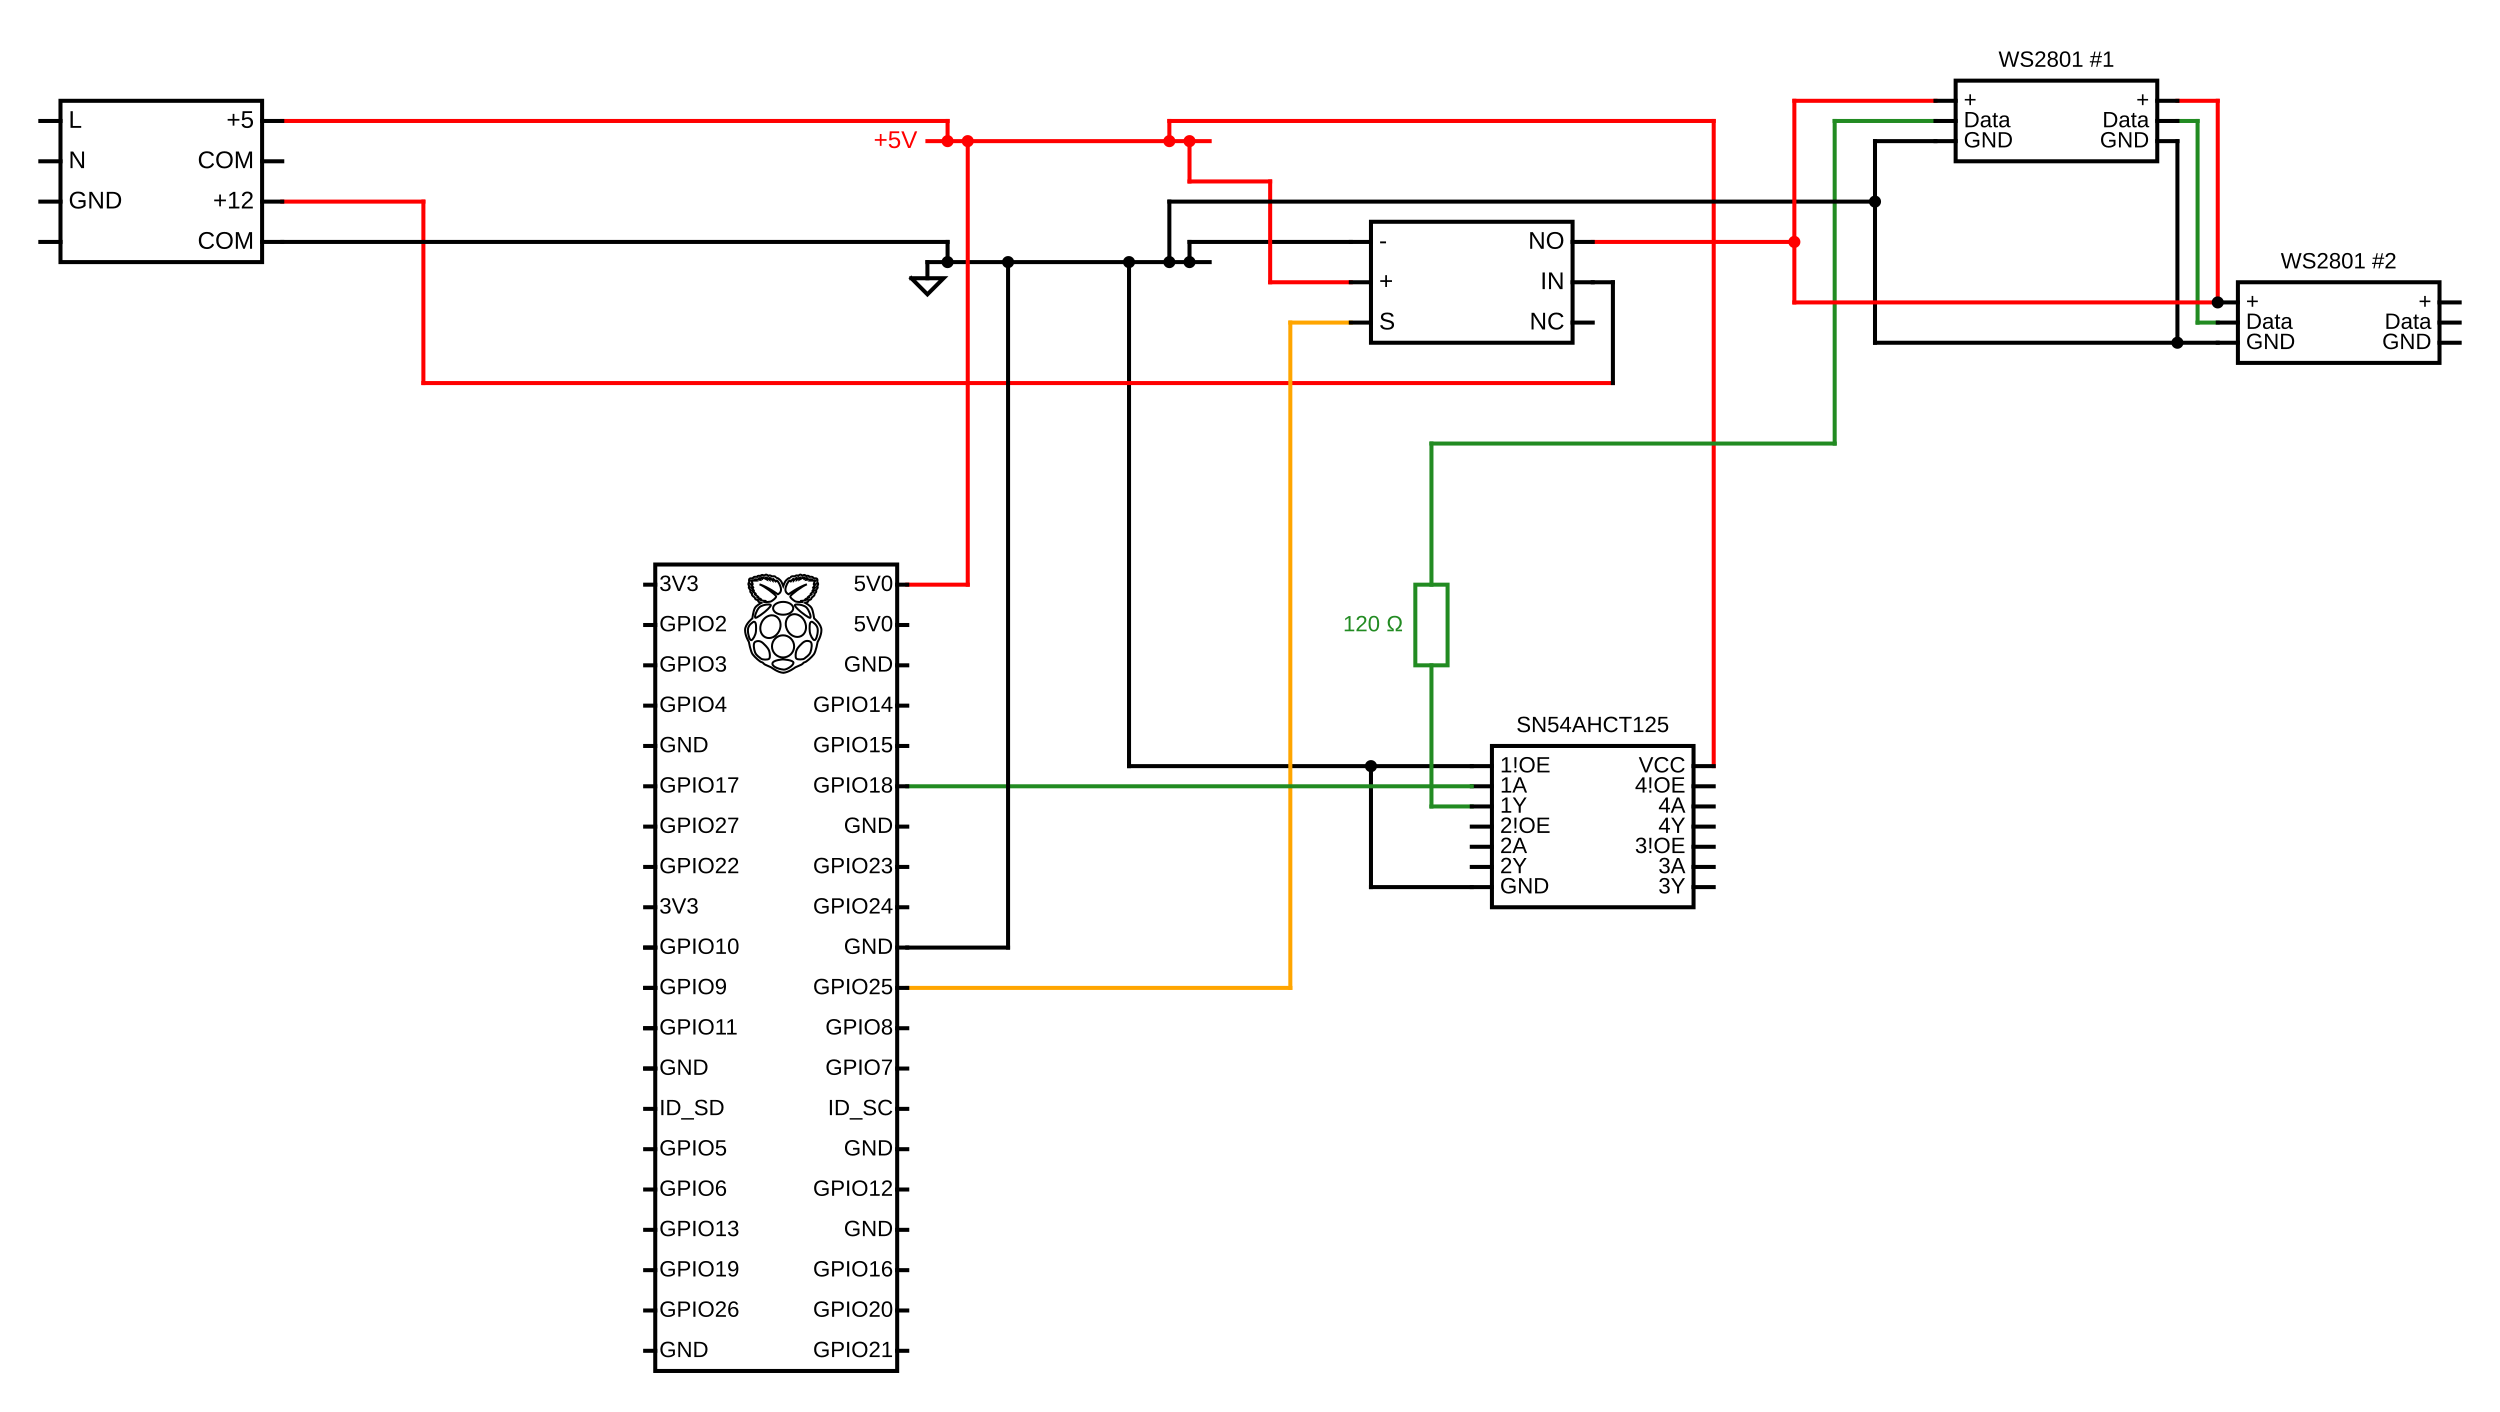
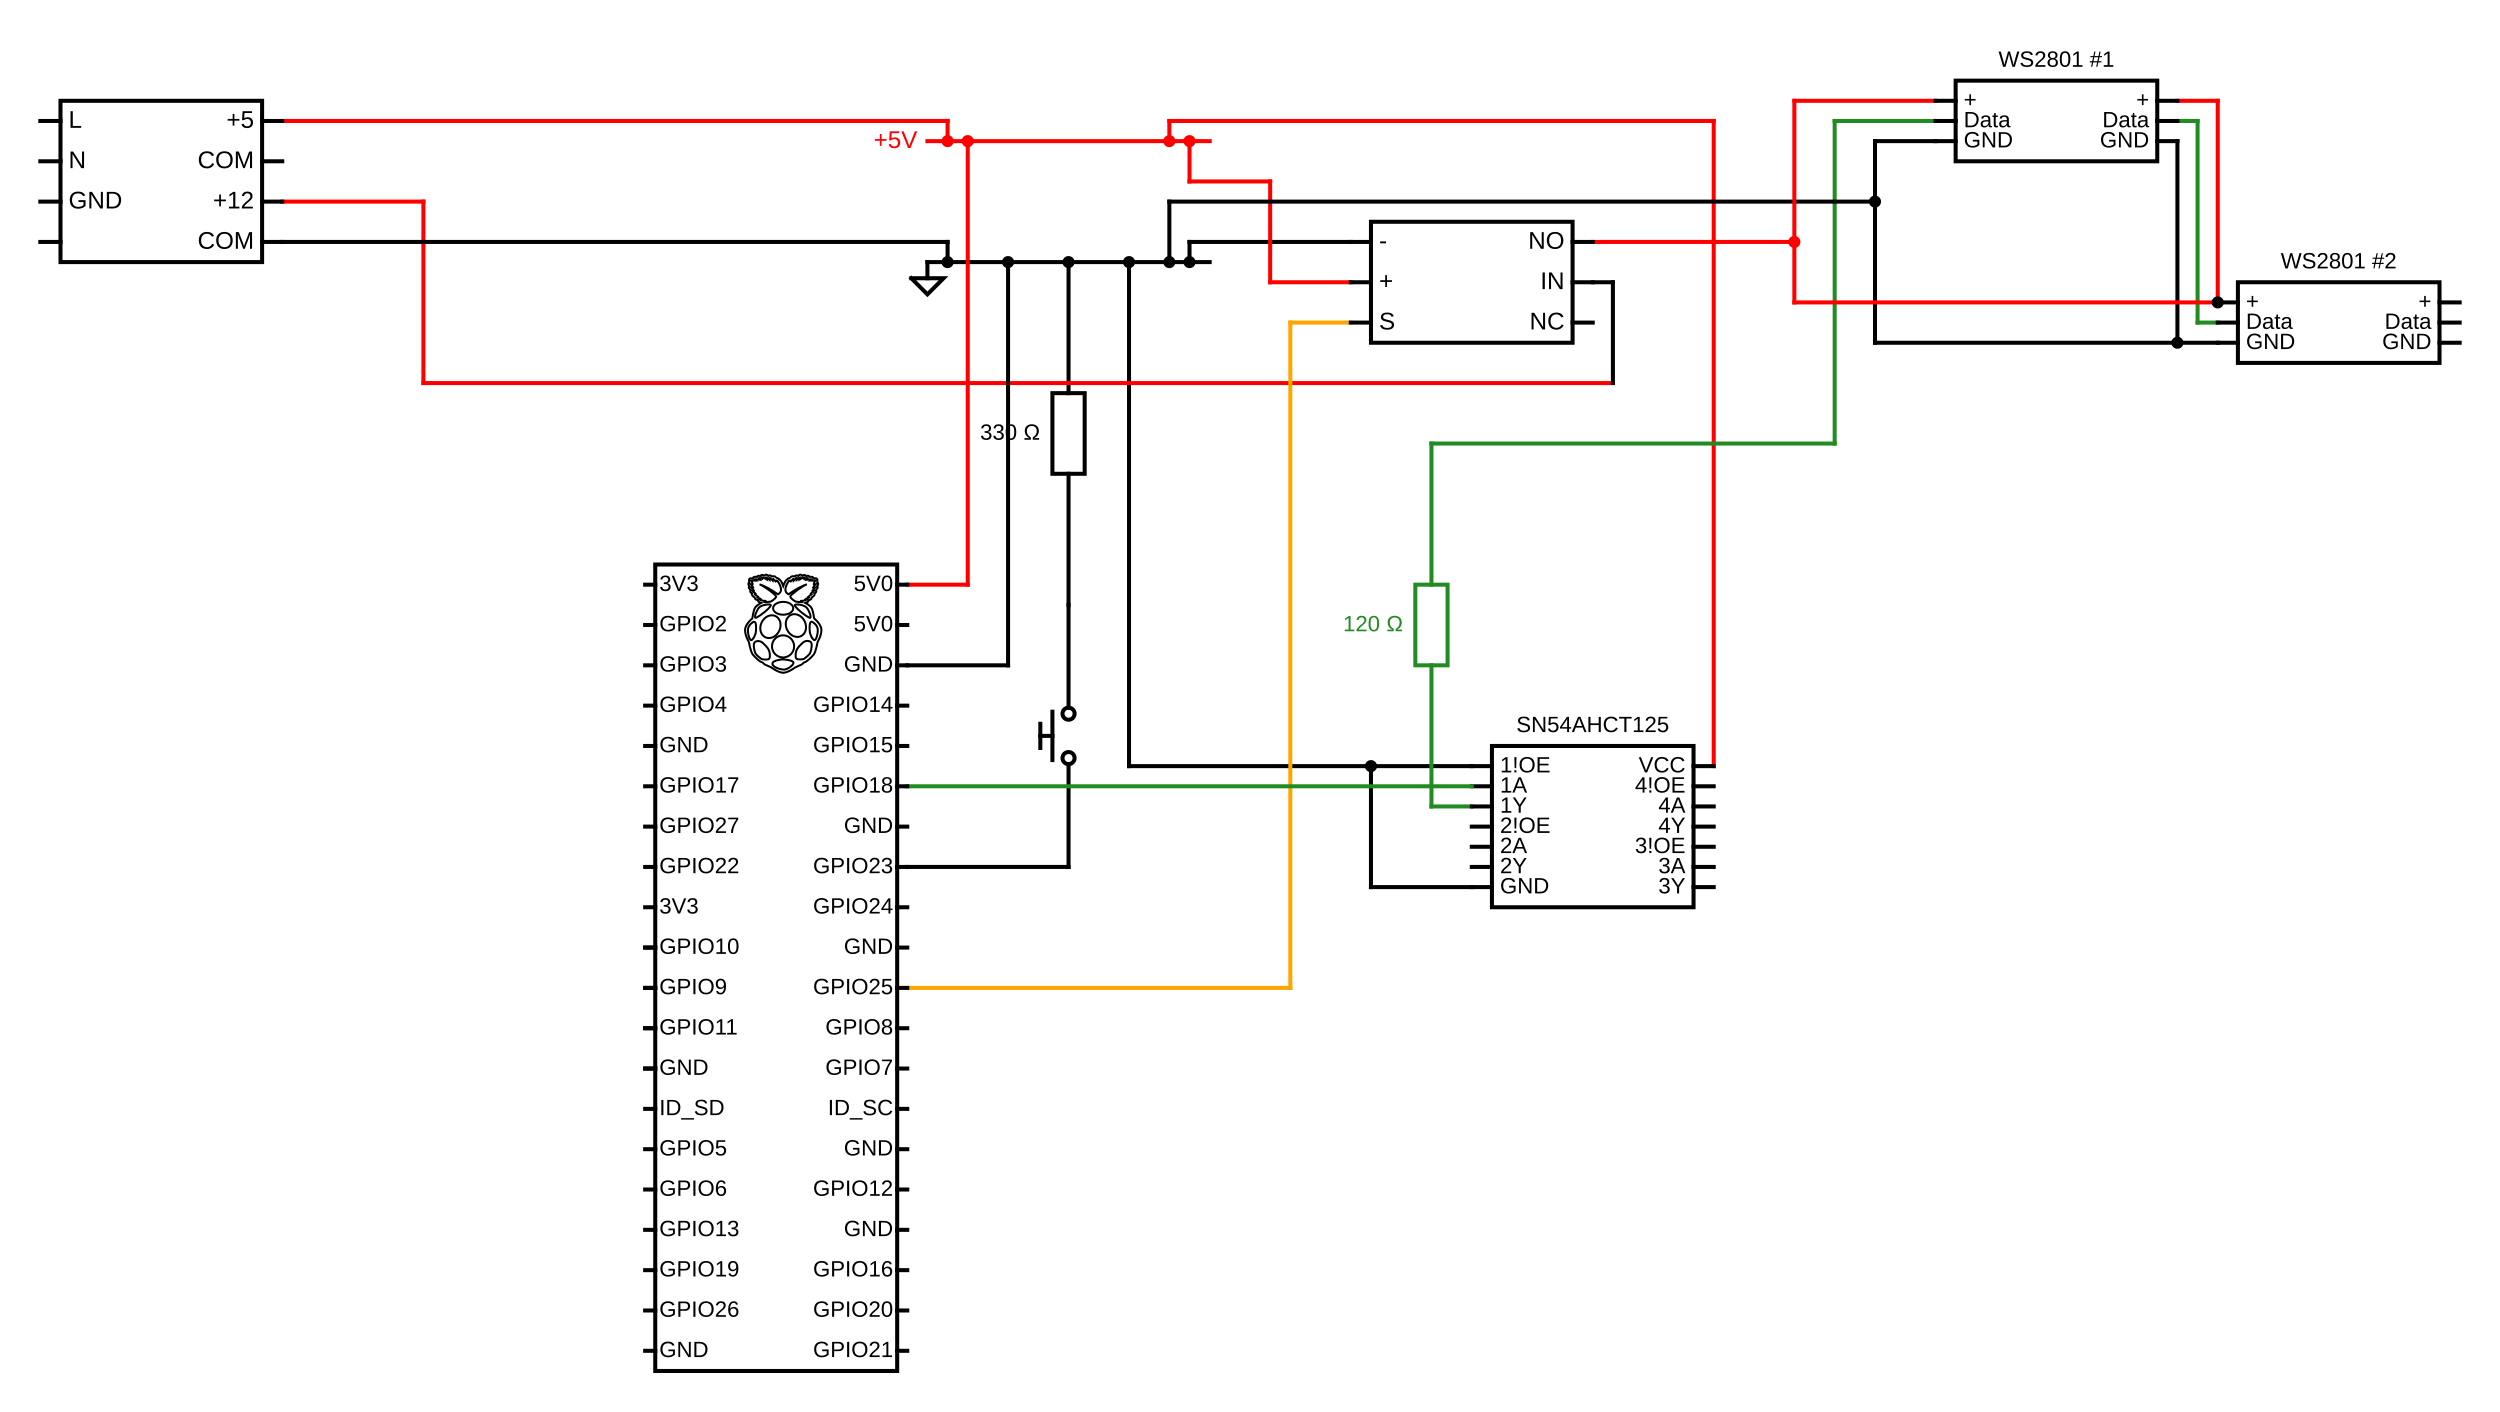
<svg xmlns="http://www.w3.org/2000/svg" version="1.1" width="1240" height="700">
+   <line x1="530" y1="130" x2="530" y2="195" style="stroke:rgb(0, 0, 0);stroke-linecap:square;stroke-width:2" />
+   <line x1="530" y1="235" x2="530" y2="300" style="stroke:rgb(0, 0, 0);stroke-linecap:square;stroke-width:2" />
+   <rect x="522" y="195" width="16" height="40" style="fill-opacity:0;fill:rgb(0, 0, 0);stroke:rgb(0, 0, 0);stroke-width:2" />
+   <text x="516" y="215" style="font-family:Arial;font-size:11px;text-anchor:end" dominant-baseline="middle" transform="rotate(0, 516, 215)">330 Ω</text>
+   <line x1="530" y1="300" x2="530" y2="351" style="stroke:rgb(0, 0, 0);stroke-linecap:square;stroke-width:2" />
+   <line x1="530" y1="379" x2="530" y2="430" style="stroke:rgb(0, 0, 0);stroke-linecap:square;stroke-width:2" />
+   <ellipse cx="530" cy="354" rx="3" ry="3" style="fill-opacity:0;fill:rgb(0, 0, 0);stroke:rgb(0, 0, 0);stroke-width:2" />
+   <ellipse cx="530" cy="376" rx="3" ry="3" style="fill-opacity:0;fill:rgb(0, 0, 0);stroke:rgb(0, 0, 0);stroke-width:2" />
+   <line x1="522" y1="353" x2="522" y2="377" style="stroke:rgb(0, 0, 0);stroke-linecap:square;stroke-width:2" />
+   <line x1="516" y1="359" x2="516" y2="371" style="stroke:rgb(0, 0, 0);stroke-linecap:square;stroke-width:2" />
+   <line x1="516" y1="365" x2="522" y2="365" style="stroke:rgb(0, 0, 0);stroke-linecap:square;stroke-width:2" />
+   <line x1="450" y1="430" x2="530" y2="430" style="stroke:rgb(0, 0, 0);stroke-linecap:square;stroke-width:2" />
  <line x1="580" y1="60" x2="580" y2="70" style="stroke:rgba(255, 0, 0, 255);stroke-linecap:square;stroke-width:2" />
  <line x1="580" y1="60" x2="850" y2="60" style="stroke:rgba(255, 0, 0, 255);stroke-linecap:square;stroke-width:2" />
  <line x1="850" y1="60" x2="850" y2="380" style="stroke:rgba(255, 0, 0, 255);stroke-linecap:square;stroke-width:2" />
  <line x1="590" y1="120" x2="590" y2="130" style="stroke:rgba(0, 0, 0, 255);stroke-linecap:square;stroke-width:2" />
  <line x1="590" y1="120" x2="670" y2="120" style="stroke:rgba(0, 0, 0, 255);stroke-linecap:square;stroke-width:2" />
  <line x1="630" y1="140" x2="670" y2="140" style="stroke:rgba(255, 0, 0, 255);stroke-linecap:square;stroke-width:2" />
  <line x1="630" y1="90" x2="630" y2="140" style="stroke:rgba(255, 0, 0, 255);stroke-linecap:square;stroke-width:2" />
  <line x1="590" y1="70" x2="590" y2="90" style="stroke:rgba(255, 0, 0, 255);stroke-linecap:square;stroke-width:2" />
  <line x1="590" y1="90" x2="630" y2="90" style="stroke:rgba(255, 0, 0, 255);stroke-linecap:square;stroke-width:2" />
  <line x1="710" y1="220" x2="910" y2="220" style="stroke:rgba(34, 139, 34, 255);stroke-linecap:square;stroke-width:2" />
  <line x1="710" y1="400" x2="730" y2="400" style="stroke:rgba(34, 139, 34, 255);stroke-linecap:square;stroke-width:2" />
  <line x1="210" y1="100" x2="210" y2="190" style="stroke:rgba(255, 0, 0, 255);stroke-linecap:square;stroke-width:2" />
  <line x1="680" y1="440" x2="730" y2="440" style="stroke:rgba(0, 0, 0, 255);stroke-linecap:square;stroke-width:2" />
  <line x1="680" y1="380" x2="680" y2="440" style="stroke:rgba(0, 0, 0, 255);stroke-linecap:square;stroke-width:2" />
  <line x1="560" y1="380" x2="730" y2="380" style="stroke:rgba(0, 0, 0, 255);stroke-linecap:square;stroke-width:2" />
  <line x1="560" y1="130" x2="560" y2="380" style="stroke:rgba(0, 0, 0, 255);stroke-linecap:square;stroke-width:2" />
  <text x="790" y="360" style="font-family:Arial;font-size:11px;text-anchor:middle" dominant-baseline="middle" transform="rotate(0, 790, 360)">SN54AHCT125</text>
  <rect x="740" y="370" width="100" height="80" style="fill-opacity:0;fill:rgb(0, 0, 0);stroke:rgb(0, 0, 0);stroke-width:2" />
  <line x1="730" y1="380" x2="740" y2="380" style="stroke:rgb(0, 0, 0);stroke-linecap:square;stroke-width:2" />
  <text x="744" y="380" style="font-family:Arial;font-size:11px;text-anchor:start" dominant-baseline="middle" transform="rotate(0, 744, 380)">1!OE</text>
  <line x1="840" y1="380" x2="850" y2="380" style="stroke:rgb(0, 0, 0);stroke-linecap:square;stroke-width:2" />
  <text x="836" y="380" style="font-family:Arial;font-size:11px;text-anchor:end" dominant-baseline="middle" transform="rotate(0, 836, 380)">VCC</text>
  <line x1="730" y1="390" x2="740" y2="390" style="stroke:rgb(0, 0, 0);stroke-linecap:square;stroke-width:2" />
  <text x="744" y="390" style="font-family:Arial;font-size:11px;text-anchor:start" dominant-baseline="middle" transform="rotate(0, 744, 390)">1A</text>
  <line x1="840" y1="390" x2="850" y2="390" style="stroke:rgb(0, 0, 0);stroke-linecap:square;stroke-width:2" />
  <text x="836" y="390" style="font-family:Arial;font-size:11px;text-anchor:end" dominant-baseline="middle" transform="rotate(0, 836, 390)">4!OE</text>
  <line x1="730" y1="400" x2="740" y2="400" style="stroke:rgb(0, 0, 0);stroke-linecap:square;stroke-width:2" />
  <text x="744" y="400" style="font-family:Arial;font-size:11px;text-anchor:start" dominant-baseline="middle" transform="rotate(0, 744, 400)">1Y</text>
  <line x1="840" y1="400" x2="850" y2="400" style="stroke:rgb(0, 0, 0);stroke-linecap:square;stroke-width:2" />
  <text x="836" y="400" style="font-family:Arial;font-size:11px;text-anchor:end" dominant-baseline="middle" transform="rotate(0, 836, 400)">4A</text>
  <line x1="730" y1="410" x2="740" y2="410" style="stroke:rgb(0, 0, 0);stroke-linecap:square;stroke-width:2" />
  <text x="744" y="410" style="font-family:Arial;font-size:11px;text-anchor:start" dominant-baseline="middle" transform="rotate(0, 744, 410)">2!OE</text>
  <line x1="840" y1="410" x2="850" y2="410" style="stroke:rgb(0, 0, 0);stroke-linecap:square;stroke-width:2" />
  <text x="836" y="410" style="font-family:Arial;font-size:11px;text-anchor:end" dominant-baseline="middle" transform="rotate(0, 836, 410)">4Y</text>
  <line x1="730" y1="420" x2="740" y2="420" style="stroke:rgb(0, 0, 0);stroke-linecap:square;stroke-width:2" />
  <text x="744" y="420" style="font-family:Arial;font-size:11px;text-anchor:start" dominant-baseline="middle" transform="rotate(0, 744, 420)">2A</text>
  <line x1="840" y1="420" x2="850" y2="420" style="stroke:rgb(0, 0, 0);stroke-linecap:square;stroke-width:2" />
  <text x="836" y="420" style="font-family:Arial;font-size:11px;text-anchor:end" dominant-baseline="middle" transform="rotate(0, 836, 420)">3!OE</text>
  <line x1="730" y1="430" x2="740" y2="430" style="stroke:rgb(0, 0, 0);stroke-linecap:square;stroke-width:2" />
  <text x="744" y="430" style="font-family:Arial;font-size:11px;text-anchor:start" dominant-baseline="middle" transform="rotate(0, 744, 430)">2Y</text>
  <line x1="840" y1="430" x2="850" y2="430" style="stroke:rgb(0, 0, 0);stroke-linecap:square;stroke-width:2" />
  <text x="836" y="430" style="font-family:Arial;font-size:11px;text-anchor:end" dominant-baseline="middle" transform="rotate(0, 836, 430)">3A</text>
  <line x1="730" y1="440" x2="740" y2="440" style="stroke:rgb(0, 0, 0);stroke-linecap:square;stroke-width:2" />
  <text x="744" y="440" style="font-family:Arial;font-size:11px;text-anchor:start" dominant-baseline="middle" transform="rotate(0, 744, 440)">GND</text>
  <line x1="840" y1="440" x2="850" y2="440" style="stroke:rgb(0, 0, 0);stroke-linecap:square;stroke-width:2" />
  <text x="836" y="440" style="font-family:Arial;font-size:11px;text-anchor:end" dominant-baseline="middle" transform="rotate(0, 836, 440)">3Y</text>
  <line x1="210" y1="190" x2="800" y2="190" style="stroke:rgba(255, 0, 0, 255);stroke-linecap:square;stroke-width:2" />
  <line x1="800" y1="140" x2="800" y2="190" style="stroke:rgba(0, 0, 0, 255);stroke-linecap:square;stroke-width:2" />
  <line x1="790" y1="140" x2="800" y2="140" style="stroke:rgba(0, 0, 0, 255);stroke-linecap:square;stroke-width:2" />
  <line x1="470" y1="120" x2="470" y2="130" style="stroke:rgba(0, 0, 0, 255);stroke-linecap:square;stroke-width:2" />
  <line x1="460" y1="130" x2="600" y2="130" style="stroke:rgba(0, 0, 0, 255);stroke-linecap:square;stroke-width:2" />
  <line x1="460" y1="130" x2="460" y2="138" style="stroke:rgba(0, 0, 0, 255);stroke-linecap:square;stroke-width:2" />
  <path d="M 452,138 L 468,138 L 460,146 L 452,138" style="fill-opacity:0;fill:rgba(0, 0, 0, 255);stroke:rgba(0, 0, 0, 255);stroke-linecap:square;stroke-width:2" />
  <line x1="470" y1="60" x2="470" y2="70" style="stroke:rgba(255, 0, 0, 255);stroke-linecap:square;stroke-width:2" />
  <line x1="580" y1="100" x2="580" y2="130" style="stroke:rgba(0, 0, 0, 255);stroke-linecap:square;stroke-width:2" />
  <line x1="640" y1="160" x2="640" y2="490" style="stroke:rgba(255, 165, 0, 255);stroke-linecap:square;stroke-width:2" />
  <text x="455" y="70" style="fill: rgba(255, 0, 0, 255);font-family:Arial;font-size:12px;text-anchor:end" dominant-baseline="middle" transform="rotate(0, 455, 70)">+5V</text>
  <line x1="460" y1="70" x2="600" y2="70" style="stroke:rgba(255, 0, 0, 255);stroke-linecap:square;stroke-width:2" />
  <line x1="710" y1="220" x2="710" y2="290" style="stroke:rgba(34, 139, 34, 255);stroke-linecap:square;stroke-width:2" />
  <line x1="710" y1="330" x2="710" y2="400" style="stroke:rgba(34, 139, 34, 255);stroke-linecap:square;stroke-width:2" />
  <rect x="702" y="290" width="16" height="40" style="fill-opacity:0;fill:rgba(34, 139, 34, 255);stroke:rgba(34, 139, 34, 255);stroke-width:2" />
  <text x="696" y="310" style="fill: rgba(34, 139, 34, 255);font-family:Arial;font-size:11px;text-anchor:end" dominant-baseline="middle" transform="rotate(0, 696, 310)">120 Ω</text>
  <line x1="910" y1="60" x2="960" y2="60" style="stroke:rgba(34, 139, 34, 255);stroke-linecap:square;stroke-width:2" />
  <line x1="910" y1="60" x2="910" y2="220" style="stroke:rgba(34, 139, 34, 255);stroke-linecap:square;stroke-width:2" />
  <line x1="450" y1="390" x2="730" y2="390" style="stroke:rgba(34, 139, 34, 255);stroke-linecap:square;stroke-width:2" />
  <line x1="1080" y1="70" x2="1080" y2="170" style="stroke:rgb(0, 0, 0);stroke-linecap:square;stroke-width:2" />
  <line x1="1100" y1="50" x2="1100" y2="150" style="stroke:rgba(255, 0, 0, 255);stroke-linecap:square;stroke-width:2" />
  <line x1="1080" y1="50" x2="1100" y2="50" style="stroke:rgba(255, 0, 0, 255);stroke-linecap:square;stroke-width:2" />
  <line x1="1090" y1="160" x2="1100" y2="160" style="stroke:rgba(34, 139, 34, 255);stroke-linecap:square;stroke-width:2" />
  <line x1="1090" y1="60" x2="1090" y2="160" style="stroke:rgba(34, 139, 34, 255);stroke-linecap:square;stroke-width:2" />
  <line x1="1080" y1="60" x2="1090" y2="60" style="stroke:rgba(34, 139, 34, 255);stroke-linecap:square;stroke-width:2" />
  <line x1="140" y1="120" x2="470" y2="120" style="stroke:rgba(0, 0, 0, 255);stroke-linecap:square;stroke-width:2" />
  <line x1="930" y1="170" x2="1100" y2="170" style="stroke:rgba(0, 0, 0, 255);stroke-linecap:square;stroke-width:2" />
  <line x1="930" y1="70" x2="930" y2="170" style="stroke:rgba(0, 0, 0, 255);stroke-linecap:square;stroke-width:2" />
  <line x1="930" y1="70" x2="960" y2="70" style="stroke:rgba(0, 0, 0, 255);stroke-linecap:square;stroke-width:2" />
  <line x1="580" y1="100" x2="930" y2="100" style="stroke:rgba(0, 0, 0, 255);stroke-linecap:square;stroke-width:2" />
  <line x1="890" y1="150" x2="1100" y2="150" style="stroke:rgba(255, 0, 0, 255);stroke-linecap:square;stroke-width:2" />
  <line x1="890" y1="50" x2="890" y2="150" style="stroke:rgba(255, 0, 0, 255);stroke-linecap:square;stroke-width:2" />
  <line x1="890" y1="50" x2="960" y2="50" style="stroke:rgba(255, 0, 0, 255);stroke-linecap:square;stroke-width:2" />
  <line x1="790" y1="120" x2="890" y2="120" style="stroke:rgba(255, 0, 0, 255);stroke-linecap:square;stroke-width:2" />
  <line x1="450" y1="490" x2="640" y2="490" style="stroke:rgba(255, 165, 0, 255);stroke-linecap:square;stroke-width:2" />
-   <line x1="450" y1="470" x2="500" y2="470" style="stroke:rgba(0, 0, 0, 255);stroke-linecap:square;stroke-width:2" />
-   <line x1="500" y1="130" x2="500" y2="470" style="stroke:rgba(0, 0, 0, 255);stroke-linecap:square;stroke-width:2" />
+   <line x1="450" y1="330" x2="500" y2="330" style="stroke:rgba(0, 0, 0, 255);stroke-linecap:square;stroke-width:2" />
+   <line x1="500" y1="130" x2="500" y2="330" style="stroke:rgba(0, 0, 0, 255);stroke-linecap:square;stroke-width:2" />
  <line x1="140" y1="100" x2="210" y2="100" style="stroke:rgba(255, 0, 0, 255);stroke-linecap:square;stroke-width:2" />
  <line x1="640" y1="160" x2="670" y2="160" style="stroke:rgba(255, 165, 0, 255);stroke-linecap:square;stroke-width:2" />
  <rect x="680" y="110" width="100" height="60" style="fill-opacity:0;fill:rgb(0, 0, 0);stroke:rgb(0, 0, 0);stroke-width:2" />
  <line x1="670" y1="120" x2="680" y2="120" style="stroke:rgb(0, 0, 0);stroke-linecap:square;stroke-width:2" />
  <line x1="670" y1="140" x2="680" y2="140" style="stroke:rgb(0, 0, 0);stroke-linecap:square;stroke-width:2" />
  <line x1="780" y1="120" x2="790" y2="120" style="stroke:rgb(0, 0, 0);stroke-linecap:square;stroke-width:2" />
  <line x1="780" y1="140" x2="790" y2="140" style="stroke:rgb(0, 0, 0);stroke-linecap:square;stroke-width:2" />
  <text x="684" y="120" style="font-family:Arial;font-size:12px;text-anchor:start" dominant-baseline="middle" transform="rotate(0, 684, 120)">-</text>
  <text x="684" y="140" style="font-family:Arial;font-size:12px;text-anchor:start" dominant-baseline="middle" transform="rotate(0, 684, 140)">+</text>
  <text x="776" y="120" style="font-family:Arial;font-size:12px;text-anchor:end" dominant-baseline="middle" transform="rotate(0, 776, 120)">NO</text>
  <text x="776" y="140" style="font-family:Arial;font-size:12px;text-anchor:end" dominant-baseline="middle" transform="rotate(0, 776, 140)">IN</text>
  <line x1="670" y1="160" x2="680" y2="160" style="stroke:rgb(0, 0, 0);stroke-linecap:square;stroke-width:2" />
  <line x1="780" y1="160" x2="790" y2="160" style="stroke:rgb(0, 0, 0);stroke-linecap:square;stroke-width:2" />
  <text x="684" y="160" style="font-family:Arial;font-size:12px;text-anchor:start" dominant-baseline="middle" transform="rotate(0, 684, 160)">S</text>
  <text x="776" y="160" style="font-family:Arial;font-size:12px;text-anchor:end" dominant-baseline="middle" transform="rotate(0, 776, 160)">NC</text>
  <line x1="450" y1="290" x2="480" y2="290" style="stroke:rgba(255, 0, 0, 255);stroke-linecap:square;stroke-width:2" />
  <line x1="480" y1="70" x2="480" y2="290" style="stroke:rgba(255, 0, 0, 255);stroke-linecap:square;stroke-width:2" />
  <line x1="140" y1="60" x2="470" y2="60" style="stroke:rgba(255, 0, 0, 255);stroke-linecap:square;stroke-width:2" />
  <rect x="30" y="50" width="100" height="80" style="fill-opacity:0;fill:rgb(0, 0, 0);stroke:rgb(0, 0, 0);stroke-width:2" />
  <line x1="20" y1="60" x2="30" y2="60" style="stroke:rgb(0, 0, 0);stroke-linecap:square;stroke-width:2" />
  <line x1="20" y1="80" x2="30" y2="80" style="stroke:rgb(0, 0, 0);stroke-linecap:square;stroke-width:2" />
  <line x1="130" y1="60" x2="140" y2="60" style="stroke:rgb(0, 0, 0);stroke-linecap:square;stroke-width:2" />
  <line x1="130" y1="80" x2="140" y2="80" style="stroke:rgb(0, 0, 0);stroke-linecap:square;stroke-width:2" />
  <text x="34" y="60" style="font-family:Arial;font-size:12px;text-anchor:start" dominant-baseline="middle" transform="rotate(0, 34, 60)">L</text>
  <text x="34" y="80" style="font-family:Arial;font-size:12px;text-anchor:start" dominant-baseline="middle" transform="rotate(0, 34, 80)">N</text>
  <text x="126" y="60" style="font-family:Arial;font-size:12px;text-anchor:end" dominant-baseline="middle" transform="rotate(0, 126, 60)">+5</text>
  <text x="126" y="80" style="font-family:Arial;font-size:12px;text-anchor:end" dominant-baseline="middle" transform="rotate(0, 126, 80)">COM</text>
  <line x1="20" y1="100" x2="30" y2="100" style="stroke:rgb(0, 0, 0);stroke-linecap:square;stroke-width:2" />
  <line x1="130" y1="100" x2="140" y2="100" style="stroke:rgb(0, 0, 0);stroke-linecap:square;stroke-width:2" />
  <text x="34" y="100" style="font-family:Arial;font-size:12px;text-anchor:start" dominant-baseline="middle" transform="rotate(0, 34, 100)">GND</text>
  <text x="126" y="100" style="font-family:Arial;font-size:12px;text-anchor:end" dominant-baseline="middle" transform="rotate(0, 126, 100)">+12</text>
  <line x1="20" y1="120" x2="30" y2="120" style="stroke:rgb(0, 0, 0);stroke-linecap:square;stroke-width:2" />
  <line x1="130" y1="120" x2="140" y2="120" style="stroke:rgb(0, 0, 0);stroke-linecap:square;stroke-width:2" />
  <text x="34" y="120" style="font-family:Arial;font-size:12px;text-anchor:start" dominant-baseline="middle" transform="rotate(0, 34, 120)" />
  <text x="126" y="120" style="font-family:Arial;font-size:12px;text-anchor:end" dominant-baseline="middle" transform="rotate(0, 126, 120)">COM</text>
  <text x="1160" y="130" style="font-family:Arial;font-size:11px;text-anchor:middle" dominant-baseline="middle" transform="rotate(0, 1160, 130)">WS2801 #2</text>
  <rect x="1110" y="140" width="100" height="40" style="fill-opacity:0;fill:rgb(0, 0, 0);stroke:rgb(0, 0, 0);stroke-width:2" />
  <line x1="1100" y1="150" x2="1110" y2="150" style="stroke:rgb(0, 0, 0);stroke-linecap:square;stroke-width:2" />
  <text x="1114" y="150" style="font-family:Arial;font-size:11px;text-anchor:start" dominant-baseline="middle" transform="rotate(0, 1114, 150)">+</text>
  <line x1="1210" y1="150" x2="1220" y2="150" style="stroke:rgb(0, 0, 0);stroke-linecap:square;stroke-width:2" />
  <text x="1206" y="150" style="font-family:Arial;font-size:11px;text-anchor:end" dominant-baseline="middle" transform="rotate(0, 1206, 150)">+</text>
  <line x1="1100" y1="160" x2="1110" y2="160" style="stroke:rgb(0, 0, 0);stroke-linecap:square;stroke-width:2" />
  <text x="1114" y="160" style="font-family:Arial;font-size:11px;text-anchor:start" dominant-baseline="middle" transform="rotate(0, 1114, 160)">Data</text>
  <line x1="1210" y1="160" x2="1220" y2="160" style="stroke:rgb(0, 0, 0);stroke-linecap:square;stroke-width:2" />
  <text x="1206" y="160" style="font-family:Arial;font-size:11px;text-anchor:end" dominant-baseline="middle" transform="rotate(0, 1206, 160)">Data</text>
  <line x1="1100" y1="170" x2="1110" y2="170" style="stroke:rgb(0, 0, 0);stroke-linecap:square;stroke-width:2" />
  <text x="1114" y="170" style="font-family:Arial;font-size:11px;text-anchor:start" dominant-baseline="middle" transform="rotate(0, 1114, 170)">GND</text>
  <line x1="1210" y1="170" x2="1220" y2="170" style="stroke:rgb(0, 0, 0);stroke-linecap:square;stroke-width:2" />
  <text x="1206" y="170" style="font-family:Arial;font-size:11px;text-anchor:end" dominant-baseline="middle" transform="rotate(0, 1206, 170)">GND</text>
  <text x="1020" y="30" style="font-family:Arial;font-size:11px;text-anchor:middle" dominant-baseline="middle" transform="rotate(0, 1020, 30)">WS2801 #1</text>
  <rect x="970" y="40" width="100" height="40" style="fill-opacity:0;fill:rgb(0, 0, 0);stroke:rgb(0, 0, 0);stroke-width:2" />
  <line x1="960" y1="50" x2="970" y2="50" style="stroke:rgb(0, 0, 0);stroke-linecap:square;stroke-width:2" />
  <text x="974" y="50" style="font-family:Arial;font-size:11px;text-anchor:start" dominant-baseline="middle" transform="rotate(0, 974, 50)">+</text>
  <line x1="1070" y1="50" x2="1080" y2="50" style="stroke:rgb(0, 0, 0);stroke-linecap:square;stroke-width:2" />
  <text x="1066" y="50" style="font-family:Arial;font-size:11px;text-anchor:end" dominant-baseline="middle" transform="rotate(0, 1066, 50)">+</text>
  <line x1="960" y1="60" x2="970" y2="60" style="stroke:rgb(0, 0, 0);stroke-linecap:square;stroke-width:2" />
  <text x="974" y="60" style="font-family:Arial;font-size:11px;text-anchor:start" dominant-baseline="middle" transform="rotate(0, 974, 60)">Data</text>
  <line x1="1070" y1="60" x2="1080" y2="60" style="stroke:rgb(0, 0, 0);stroke-linecap:square;stroke-width:2" />
  <text x="1066" y="60" style="font-family:Arial;font-size:11px;text-anchor:end" dominant-baseline="middle" transform="rotate(0, 1066, 60)">Data</text>
  <line x1="960" y1="70" x2="970" y2="70" style="stroke:rgb(0, 0, 0);stroke-linecap:square;stroke-width:2" />
  <text x="974" y="70" style="font-family:Arial;font-size:11px;text-anchor:start" dominant-baseline="middle" transform="rotate(0, 974, 70)">GND</text>
  <line x1="1070" y1="70" x2="1080" y2="70" style="stroke:rgb(0, 0, 0);stroke-linecap:square;stroke-width:2" />
  <text x="1066" y="70" style="font-family:Arial;font-size:11px;text-anchor:end" dominant-baseline="middle" transform="rotate(0, 1066, 70)">GND</text>
  <path d="M 380,285 c -0.419,0.021 -0.968,0.529 -0.968,0.529 c 0,0 -0.659,-0.379 -1.016,-0.365 c -0.357,0.014 -0.98,0.569 -0.98,0.569 c 0,0 -0.311,-0.199 -0.853,-0.137 c -0.542,0.062 -0.678,0.521 -0.678,0.521 c 0,0 -1.23,-0.116 -1.526,0.07 c -0.295,0.185 -0.817,0.735 -0.817,0.735 c 0,0 -1.022,-0.268 -1.434,0.192 c -0.412,0.46 -0.096,1.646 -0.096,1.646 c 0,0 -0.479,0.572 -0.452,0.956 c 0.027,0.384 0.466,1.014 0.466,1.014 c 0,0 -0.358,0.44 -0.221,0.824 c 0.137,0.384 0.769,1.045 0.769,1.045 c 0,0 -0.163,0.741 0.029,1.098 c 0.192,0.357 0.795,0.632 0.795,0.632 c 0,0 -0.218,0.41 0.029,0.877 c 0.247,0.467 1.29,1.153 1.29,1.153 c 0,0 0.13,0.585 0.37,0.846 c 0.24,0.261 1.16,0.452 1.16,0.452 c 0,0 0.241,0.776 0.502,0.913 c 0.261,0.137 1.22,0.473 1.22,0.473 c 0,0 -2.485,1.189 -3.227,2.672 c -0.741,1.483 -1.208,5.024 -1.208,5.024 c 0,0 -3.569,2.8 -3.597,5.711 c -0.027,2.911 1.867,5.905 1.867,5.905 c 0,0 0.852,4.776 1.896,6.203 c 1.043,1.428 3.761,3.818 4.447,3.873 c 0.686,0.055 1.016,0.933 1.73,1.235 c 0.714,0.302 3.022,1.345 3.022,1.345 c 0,0 3.343,2.572 5.944,2.688 L 388.464,333.702 c 0.009,-0 0.018,-0.002 0.027,-0.002 c 0.01,0 0.019,0.002 0.029,0.002 L 388.519,333.7 c 2.601,-0.117 5.944,-2.688 5.944,-2.688 c 0,0 2.306,-1.043 3.02,-1.345 c 0.714,-0.302 1.043,-1.18 1.73,-1.235 c 0.686,-0.055 3.404,-2.445 4.447,-3.873 c 1.043,-1.428 1.896,-6.203 1.896,-6.203 c 0,0 1.894,-2.995 1.867,-5.905 c -0.027,-2.911 -3.597,-5.711 -3.597,-5.711 c 0,0 -0.467,-3.541 -1.208,-5.024 c -0.741,-1.483 -3.227,-2.672 -3.227,-2.672 c 0,0 0.962,-0.336 1.223,-0.473 c 0.261,-0.137 0.5,-0.913 0.5,-0.913 c 0,0 0.92,-0.191 1.16,-0.452 c 0.24,-0.261 0.372,-0.846 0.372,-0.846 c 0,0 1.043,-0.686 1.29,-1.153 c 0.247,-0.467 0.026,-0.877 0.026,-0.877 c 0,0 0.605,-0.275 0.798,-0.632 c 0.192,-0.357 0.026,-1.098 0.026,-1.098 c 0,0 0.632,-0.661 0.769,-1.045 c 0.137,-0.384 -0.219,-0.824 -0.219,-0.824 c 0,0 0.439,-0.629 0.466,-1.014 c 0.027,-0.384 -0.454,-0.956 -0.454,-0.956 c 0,0 0.316,-1.186 -0.096,-1.646 c -0.412,-0.46 -1.434,-0.192 -1.434,-0.192 c 0,0 -0.522,-0.55 -0.817,-0.735 c -0.295,-0.185 -1.523,-0.07 -1.523,-0.07 c 0,0 -0.138,-0.46 -0.68,-0.521 c -0.542,-0.062 -0.851,0.137 -0.851,0.137 c 0,0 -0.626,-0.556 -0.983,-0.569 c -0.357,-0.014 -1.016,0.365 -1.016,0.365 c 0,0 -0.55,-0.508 -0.968,-0.529 c -0.419,-0.021 -1.062,0.651 -1.062,0.651 c 0,0 -0.235,-0.289 -0.764,-0.255 c -0.529,0.034 -1.009,0.495 -1.009,0.495 c 0,0 -0.549,-0.129 -1.194,-0.075 c -0.645,0.055 -1.055,0.877 -1.165,0.877 c -0.659,-0.11 -1.153,0.537 -1.826,1.1 c -0.586,0.49 -1.294,2.391 -1.468,2.876 c -0.174,-0.484 -0.885,-2.386 -1.47,-2.876 c -0.673,-0.563 -1.167,-1.21 -1.826,-1.1 c -0.11,0 -0.522,-0.822 -1.168,-0.877 c -0.645,-0.055 -1.194,0.075 -1.194,0.075 c 0,0 -0.481,-0.461 -1.009,-0.495 c -0.529,-0.034 -0.762,0.255 -0.762,0.255 c 0,0 -0.646,-0.672 -1.064,-0.651 Z M 377.96,286.362 c 0.388,-0.039 2.177,0.932 2.177,0.932 c 0,0 -0.447,-0.952 -0.175,-0.932 c 0.272,0.019 1.727,1.184 1.727,1.184 c 0,0 -0.154,-1.068 0.137,-0.951 c 0.291,0.116 1.456,1.379 1.456,1.379 c 0,0 0.097,-0.952 0.233,-0.913 c 0.136,0.039 1.456,1.651 1.456,1.651 c 0,0 -0.254,-1.048 0.387,-0.718 c 0.641,0.33 1.923,2.563 2.021,4.329 c 0.097,1.767 -1.554,2.446 -1.554,2.446 c 0,0 -4.815,-3.56 -9.106,-4.949 c 2.354,0.856 8.136,5.242 8.234,5.98 c 0.097,0.738 -1.496,1.864 -2.292,2.388 c -0.796,0.524 -3.921,0.447 -3.921,0.447 c 0,0 1.845,-0.642 0.699,-0.603 c -1.146,0.039 -2.448,-0.505 -2.448,-0.505 c 0,0 0.661,-0.116 0.622,-0.252 c -0.039,-0.136 -2.369,-1.088 -2.369,-1.088 c 0,0 1.048,0.059 0.99,-0.096 c -0.058,-0.155 -2.174,-1.475 -2.174,-1.475 c 0,0 0.931,0.095 0.795,-0.079 c -0.136,-0.175 -1.552,-1.415 -1.552,-1.415 c 0,0 0.738,0.134 0.699,-0.079 c -0.039,-0.214 -1.321,-1.59 -1.321,-1.59 c 0,0 1.069,0.155 1.069,0.038 c 0,-0.116 -1.321,-1.67 -1.321,-1.67 c 0,0 0.874,0.33 0.913,-0.019 c 0.039,-0.349 -0.738,-1.787 -0.738,-1.787 L 374.719,287.974 c 0,0 -0.757,-0.467 -0.543,-0.622 c 0.214,-0.155 2.58,0.195 2.58,0.195 c 0,0 -0.64,-0.717 -0.31,-0.814 c 0.33,-0.097 2.021,0.601 2.021,0.601 c 0,0 -0.895,-0.932 -0.507,-0.971 Z M 396.984,286.362 c 0.272,-0.019 -0.175,0.932 -0.175,0.932 c 0,0 1.786,-0.971 2.174,-0.932 c 0.388,0.039 -0.505,0.971 -0.505,0.971 c 0,0 1.688,-0.698 2.018,-0.601 c 0.33,0.097 -0.31,0.814 -0.31,0.814 c 0,0 2.369,-0.35 2.583,-0.195 c 0.214,0.155 -0.545,0.622 -0.545,0.622 L 404.34,288.013 c 0,0 -0.776,1.438 -0.738,1.787 c 0.039,0.349 0.913,0.019 0.913,0.019 c 0,0 -1.319,1.553 -1.319,1.67 c 0,0.116 1.067,-0.038 1.067,-0.038 c 0,0 -1.283,1.377 -1.321,1.59 c -0.039,0.214 0.699,0.079 0.699,0.079 c 0,0 -1.416,1.24 -1.552,1.415 c -0.136,0.175 0.795,0.079 0.795,0.079 c 0,0 -2.116,1.32 -2.174,1.475 c -0.058,0.155 0.99,0.096 0.99,0.096 c 0,0 -2.33,0.952 -2.369,1.088 c -0.039,0.136 0.622,0.252 0.622,0.252 c 0,0 -1.3,0.543 -2.446,0.505 c -1.146,-0.039 0.699,0.603 0.699,0.603 c 0,0 -3.127,0.077 -3.923,-0.447 c -0.796,-0.524 -2.387,-1.65 -2.29,-2.388 c 0.097,-0.738 5.877,-5.124 8.231,-5.98 c -4.291,1.389 -9.106,4.949 -9.106,4.949 c 0,0 -1.652,-0.679 -1.554,-2.446 c 0.097,-1.767 1.38,-3.999 2.021,-4.329 c 0.641,-0.33 0.389,0.718 0.389,0.718 c 0,0 1.32,-1.612 1.456,-1.651 c 0.136,-0.039 0.233,0.913 0.233,0.913 c 0,0 1.165,-1.263 1.456,-1.379 c 0.291,-0.117 0.135,0.951 0.135,0.951 c 0,0 1.458,-1.165 1.73,-1.184 Z M 388.45,298.529 c 2.76,0 4.997,1.427 4.997,3.186 c 0,1.759 -2.237,3.186 -4.997,3.186 c -2.76,0 -4.997,-1.427 -4.997,-3.186 c 0,-1.759 2.237,-3.186 4.997,-3.186 Z M 381.158,299.797 c 0.556,-0.001 0.976,0.081 1.127,0.255 c 0.535,0.618 -3.131,3.585 -3.131,3.585 c 0,0 -3.954,3.171 -4.517,2.773 c -0.563,-0.398 0.579,-3.652 1.869,-5.053 c 0.928,-1.006 3.23,-1.557 4.651,-1.559 Z M 395.398,299.797 c 1.421,0.002 3.724,0.553 4.651,1.559 c 1.291,1.4 2.432,4.654 1.869,5.053 c -0.563,0.398 -4.517,-2.773 -4.517,-2.773 c 0,0 -3.666,-2.967 -3.131,-3.585 c 0.151,-0.174 0.571,-0.255 1.127,-0.255 Z M 394.014,304.629 c 0.04,9.999999999976694E-05 0.082,0.002 0.123,0.002 c 1.946,0.045 3.941,1.382 4.985,3.556 c 1.392,2.898 0.57,6.184 -1.836,7.34 c -2.406,1.156 -5.484,-0.254 -6.876,-3.152 c -1.392,-2.898 -0.573,-6.184 1.833,-7.34 c 0.526,-0.253 1.085,-0.385 1.651,-0.404 c 0.04,-0.002 0.08,-0.002 0.12,-0.002 Z M 382.763,305.181 c 0.649,-0.015 1.292,0.112 1.893,0.401 c 2.406,1.156 3.225,4.442 1.833,7.34 c -1.392,2.898 -4.47,4.31 -6.876,3.155 c -2.406,-1.156 -3.228,-4.442 -1.836,-7.34 c 1.044,-2.173 3.039,-3.51 4.985,-3.556 Z M 374.02,308.374 c 1.203,0.013 1.049,3.067 0.92,4.817 c -0.137,1.867 -1.564,4.229 -2.278,4.339 c -0.714,0.11 -1.649,-2.224 -1.703,-4.942 c -0.055,-2.718 2.801,-4.176 2.801,-4.176 c 0.093,-0.027 0.179,-0.039 0.259,-0.038 Z M 402.565,308.374 c 0.08,-0.001 0.167,0.011 0.259,0.038 c 0,0 2.856,1.457 2.801,4.176 c -0.055,2.718 -0.99,5.052 -1.703,4.942 c -0.714,-0.11 -2.143,-2.472 -2.28,-4.339 c -0.129,-1.75 -0.281,-4.804 0.923,-4.817 Z M 388.395,315.114 c 3.033,0 5.492,2.459 5.492,5.492 c 0,3.033 -2.459,5.49 -5.492,5.49 c -3.033,0 -5.492,-2.457 -5.492,-5.49 c 0,-3.033 2.459,-5.492 5.492,-5.492 Z M 400.367,317.884 c 0.999,-0.018 1.677,0.476 1.677,0.476 c 0.906,0.686 0.576,3.403 -0.055,5.105 c -0.632,1.702 -2.389,2.554 -2.938,3.131 c -0.549,0.577 -3.515,0.715 -4.092,0.029 c -0.577,-0.686 -0.301,-2.884 0.029,-3.818 c 0.329,-0.934 0.852,-1.84 2.994,-3.844 c 0.87,-0.814 1.702,-1.066 2.386,-1.079 Z M 376.122,317.961 c 0.683,0.013 1.518,0.264 2.388,1.079 c 2.142,2.004 2.664,2.911 2.994,3.844 c 0.329,0.934 0.603,3.131 0.026,3.818 c -0.577,0.686 -3.542,0.548 -4.092,-0.029 c -0.549,-0.577 -2.307,-1.426 -2.938,-3.128 c -0.632,-1.702 -0.961,-4.421 -0.055,-5.108 c 0,0 0.678,-0.494 1.677,-0.476 Z M 388.284,327.057 c 0,0 5.411,0.275 5.274,1.73 c -0.137,1.455 -3.377,3.379 -4.75,3.352 c -1.373,-0.027 -5.684,-1.099 -5.684,-2.938 c 0,-1.84 5.161,-2.143 5.161,-2.143" style="fill-opacity:0;fill:rgb(0, 0, 0);stroke:rgb(0, 0, 0);stroke-linecap:square;stroke-width:1" />
  <rect x="325" y="280" width="120" height="400" style="fill-opacity:0;fill:rgb(0, 0, 0);stroke:rgb(0, 0, 0);stroke-width:2" />
  <line x1="320" y1="290" x2="325" y2="290" style="stroke:rgb(0, 0, 0);stroke-linecap:square;stroke-width:2" />
  <line x1="320" y1="310" x2="325" y2="310" style="stroke:rgb(0, 0, 0);stroke-linecap:square;stroke-width:2" />
  <line x1="320" y1="330" x2="325" y2="330" style="stroke:rgb(0, 0, 0);stroke-linecap:square;stroke-width:2" />
  <line x1="320" y1="350" x2="325" y2="350" style="stroke:rgb(0, 0, 0);stroke-linecap:square;stroke-width:2" />
  <line x1="320" y1="370" x2="325" y2="370" style="stroke:rgb(0, 0, 0);stroke-linecap:square;stroke-width:2" />
  <line x1="320" y1="390" x2="325" y2="390" style="stroke:rgb(0, 0, 0);stroke-linecap:square;stroke-width:2" />
  <line x1="320" y1="410" x2="325" y2="410" style="stroke:rgb(0, 0, 0);stroke-linecap:square;stroke-width:2" />
  <line x1="320" y1="430" x2="325" y2="430" style="stroke:rgb(0, 0, 0);stroke-linecap:square;stroke-width:2" />
  <line x1="320" y1="450" x2="325" y2="450" style="stroke:rgb(0, 0, 0);stroke-linecap:square;stroke-width:2" />
  <line x1="320" y1="470" x2="325" y2="470" style="stroke:rgb(0, 0, 0);stroke-linecap:square;stroke-width:2" />
  <line x1="320" y1="490" x2="325" y2="490" style="stroke:rgb(0, 0, 0);stroke-linecap:square;stroke-width:2" />
  <line x1="320" y1="510" x2="325" y2="510" style="stroke:rgb(0, 0, 0);stroke-linecap:square;stroke-width:2" />
  <line x1="320" y1="530" x2="325" y2="530" style="stroke:rgb(0, 0, 0);stroke-linecap:square;stroke-width:2" />
  <line x1="320" y1="470" x2="325" y2="470" style="stroke:rgb(0, 0, 0);stroke-linecap:square;stroke-width:2" />
  <line x1="320" y1="490" x2="325" y2="490" style="stroke:rgb(0, 0, 0);stroke-linecap:square;stroke-width:2" />
  <line x1="320" y1="510" x2="325" y2="510" style="stroke:rgb(0, 0, 0);stroke-linecap:square;stroke-width:2" />
  <line x1="320" y1="530" x2="325" y2="530" style="stroke:rgb(0, 0, 0);stroke-linecap:square;stroke-width:2" />
  <line x1="320" y1="550" x2="325" y2="550" style="stroke:rgb(0, 0, 0);stroke-linecap:square;stroke-width:2" />
  <line x1="320" y1="570" x2="325" y2="570" style="stroke:rgb(0, 0, 0);stroke-linecap:square;stroke-width:2" />
  <line x1="320" y1="590" x2="325" y2="590" style="stroke:rgb(0, 0, 0);stroke-linecap:square;stroke-width:2" />
  <line x1="320" y1="610" x2="325" y2="610" style="stroke:rgb(0, 0, 0);stroke-linecap:square;stroke-width:2" />
  <line x1="320" y1="630" x2="325" y2="630" style="stroke:rgb(0, 0, 0);stroke-linecap:square;stroke-width:2" />
  <line x1="320" y1="650" x2="325" y2="650" style="stroke:rgb(0, 0, 0);stroke-linecap:square;stroke-width:2" />
  <line x1="320" y1="670" x2="325" y2="670" style="stroke:rgb(0, 0, 0);stroke-linecap:square;stroke-width:2" />
  <line x1="445" y1="290" x2="450" y2="290" style="stroke:rgb(0, 0, 0);stroke-linecap:square;stroke-width:2" />
  <line x1="445" y1="310" x2="450" y2="310" style="stroke:rgb(0, 0, 0);stroke-linecap:square;stroke-width:2" />
  <line x1="445" y1="330" x2="450" y2="330" style="stroke:rgb(0, 0, 0);stroke-linecap:square;stroke-width:2" />
  <line x1="445" y1="350" x2="450" y2="350" style="stroke:rgb(0, 0, 0);stroke-linecap:square;stroke-width:2" />
  <line x1="445" y1="370" x2="450" y2="370" style="stroke:rgb(0, 0, 0);stroke-linecap:square;stroke-width:2" />
  <line x1="445" y1="390" x2="450" y2="390" style="stroke:rgb(0, 0, 0);stroke-linecap:square;stroke-width:2" />
  <line x1="445" y1="410" x2="450" y2="410" style="stroke:rgb(0, 0, 0);stroke-linecap:square;stroke-width:2" />
  <line x1="445" y1="430" x2="450" y2="430" style="stroke:rgb(0, 0, 0);stroke-linecap:square;stroke-width:2" />
  <line x1="445" y1="450" x2="450" y2="450" style="stroke:rgb(0, 0, 0);stroke-linecap:square;stroke-width:2" />
  <line x1="445" y1="470" x2="450" y2="470" style="stroke:rgb(0, 0, 0);stroke-linecap:square;stroke-width:2" />
  <line x1="445" y1="490" x2="450" y2="490" style="stroke:rgb(0, 0, 0);stroke-linecap:square;stroke-width:2" />
  <line x1="445" y1="510" x2="450" y2="510" style="stroke:rgb(0, 0, 0);stroke-linecap:square;stroke-width:2" />
  <line x1="445" y1="530" x2="450" y2="530" style="stroke:rgb(0, 0, 0);stroke-linecap:square;stroke-width:2" />
  <line x1="445" y1="550" x2="450" y2="550" style="stroke:rgb(0, 0, 0);stroke-linecap:square;stroke-width:2" />
  <line x1="445" y1="570" x2="450" y2="570" style="stroke:rgb(0, 0, 0);stroke-linecap:square;stroke-width:2" />
  <line x1="445" y1="590" x2="450" y2="590" style="stroke:rgb(0, 0, 0);stroke-linecap:square;stroke-width:2" />
  <line x1="445" y1="610" x2="450" y2="610" style="stroke:rgb(0, 0, 0);stroke-linecap:square;stroke-width:2" />
  <line x1="445" y1="630" x2="450" y2="630" style="stroke:rgb(0, 0, 0);stroke-linecap:square;stroke-width:2" />
  <line x1="445" y1="650" x2="450" y2="650" style="stroke:rgb(0, 0, 0);stroke-linecap:square;stroke-width:2" />
  <line x1="445" y1="670" x2="450" y2="670" style="stroke:rgb(0, 0, 0);stroke-linecap:square;stroke-width:2" />
  <text x="327" y="290" style="font-family:Arial;font-size:11px;text-anchor:start" dominant-baseline="middle" transform="rotate(0, 327, 290)">3V3</text>
  <text x="327" y="310" style="font-family:Arial;font-size:11px;text-anchor:start" dominant-baseline="middle" transform="rotate(0, 327, 310)">GPIO2</text>
  <text x="327" y="330" style="font-family:Arial;font-size:11px;text-anchor:start" dominant-baseline="middle" transform="rotate(0, 327, 330)">GPIO3</text>
  <text x="327" y="350" style="font-family:Arial;font-size:11px;text-anchor:start" dominant-baseline="middle" transform="rotate(0, 327, 350)">GPIO4</text>
  <text x="327" y="370" style="font-family:Arial;font-size:11px;text-anchor:start" dominant-baseline="middle" transform="rotate(0, 327, 370)">GND</text>
  <text x="327" y="390" style="font-family:Arial;font-size:11px;text-anchor:start" dominant-baseline="middle" transform="rotate(0, 327, 390)">GPIO17</text>
  <text x="327" y="410" style="font-family:Arial;font-size:11px;text-anchor:start" dominant-baseline="middle" transform="rotate(0, 327, 410)">GPIO27</text>
  <text x="327" y="430" style="font-family:Arial;font-size:11px;text-anchor:start" dominant-baseline="middle" transform="rotate(0, 327, 430)">GPIO22</text>
  <text x="327" y="450" style="font-family:Arial;font-size:11px;text-anchor:start" dominant-baseline="middle" transform="rotate(0, 327, 450)">3V3</text>
  <text x="327" y="470" style="font-family:Arial;font-size:11px;text-anchor:start" dominant-baseline="middle" transform="rotate(0, 327, 470)">GPIO10</text>
  <text x="327" y="490" style="font-family:Arial;font-size:11px;text-anchor:start" dominant-baseline="middle" transform="rotate(0, 327, 490)">GPIO9</text>
  <text x="327" y="510" style="font-family:Arial;font-size:11px;text-anchor:start" dominant-baseline="middle" transform="rotate(0, 327, 510)">GPIO11</text>
  <text x="327" y="530" style="font-family:Arial;font-size:11px;text-anchor:start" dominant-baseline="middle" transform="rotate(0, 327, 530)">GND</text>
  <text x="327" y="550" style="font-family:Arial;font-size:11px;text-anchor:start" dominant-baseline="middle" transform="rotate(0, 327, 550)">ID_SD</text>
  <text x="327" y="570" style="font-family:Arial;font-size:11px;text-anchor:start" dominant-baseline="middle" transform="rotate(0, 327, 570)">GPIO5</text>
  <text x="327" y="590" style="font-family:Arial;font-size:11px;text-anchor:start" dominant-baseline="middle" transform="rotate(0, 327, 590)">GPIO6</text>
  <text x="327" y="610" style="font-family:Arial;font-size:11px;text-anchor:start" dominant-baseline="middle" transform="rotate(0, 327, 610)">GPIO13</text>
  <text x="327" y="630" style="font-family:Arial;font-size:11px;text-anchor:start" dominant-baseline="middle" transform="rotate(0, 327, 630)">GPIO19</text>
  <text x="327" y="650" style="font-family:Arial;font-size:11px;text-anchor:start" dominant-baseline="middle" transform="rotate(0, 327, 650)">GPIO26</text>
  <text x="327" y="670" style="font-family:Arial;font-size:11px;text-anchor:start" dominant-baseline="middle" transform="rotate(0, 327, 670)">GND</text>
  <text x="443" y="290" style="font-family:Arial;font-size:11px;text-anchor:end" dominant-baseline="middle" transform="rotate(0, 443, 290)">5V0</text>
  <text x="443" y="310" style="font-family:Arial;font-size:11px;text-anchor:end" dominant-baseline="middle" transform="rotate(0, 443, 310)">5V0</text>
  <text x="443" y="330" style="font-family:Arial;font-size:11px;text-anchor:end" dominant-baseline="middle" transform="rotate(0, 443, 330)">GND</text>
  <text x="443" y="350" style="font-family:Arial;font-size:11px;text-anchor:end" dominant-baseline="middle" transform="rotate(0, 443, 350)">GPIO14</text>
  <text x="443" y="370" style="font-family:Arial;font-size:11px;text-anchor:end" dominant-baseline="middle" transform="rotate(0, 443, 370)">GPIO15</text>
  <text x="443" y="390" style="font-family:Arial;font-size:11px;text-anchor:end" dominant-baseline="middle" transform="rotate(0, 443, 390)">GPIO18</text>
  <text x="443" y="410" style="font-family:Arial;font-size:11px;text-anchor:end" dominant-baseline="middle" transform="rotate(0, 443, 410)">GND</text>
  <text x="443" y="430" style="font-family:Arial;font-size:11px;text-anchor:end" dominant-baseline="middle" transform="rotate(0, 443, 430)">GPIO23</text>
  <text x="443" y="450" style="font-family:Arial;font-size:11px;text-anchor:end" dominant-baseline="middle" transform="rotate(0, 443, 450)">GPIO24</text>
  <text x="443" y="470" style="font-family:Arial;font-size:11px;text-anchor:end" dominant-baseline="middle" transform="rotate(0, 443, 470)">GND</text>
  <text x="443" y="490" style="font-family:Arial;font-size:11px;text-anchor:end" dominant-baseline="middle" transform="rotate(0, 443, 490)">GPIO25</text>
  <text x="443" y="510" style="font-family:Arial;font-size:11px;text-anchor:end" dominant-baseline="middle" transform="rotate(0, 443, 510)">GPIO8</text>
  <text x="443" y="530" style="font-family:Arial;font-size:11px;text-anchor:end" dominant-baseline="middle" transform="rotate(0, 443, 530)">GPIO7</text>
  <text x="443" y="550" style="font-family:Arial;font-size:11px;text-anchor:end" dominant-baseline="middle" transform="rotate(0, 443, 550)">ID_SC</text>
  <text x="443" y="570" style="font-family:Arial;font-size:11px;text-anchor:end" dominant-baseline="middle" transform="rotate(0, 443, 570)">GND</text>
  <text x="443" y="590" style="font-family:Arial;font-size:11px;text-anchor:end" dominant-baseline="middle" transform="rotate(0, 443, 590)">GPIO12</text>
  <text x="443" y="610" style="font-family:Arial;font-size:11px;text-anchor:end" dominant-baseline="middle" transform="rotate(0, 443, 610)">GND</text>
  <text x="443" y="630" style="font-family:Arial;font-size:11px;text-anchor:end" dominant-baseline="middle" transform="rotate(0, 443, 630)">GPIO16</text>
  <text x="443" y="650" style="font-family:Arial;font-size:11px;text-anchor:end" dominant-baseline="middle" transform="rotate(0, 443, 650)">GPIO20</text>
  <text x="443" y="670" style="font-family:Arial;font-size:11px;text-anchor:end" dominant-baseline="middle" transform="rotate(0, 443, 670)">GPIO21</text>
+   <ellipse cx="530" cy="130" rx="2" ry="2" style="fill-opacity:1;fill:rgba(0, 0, 0, 255);stroke:rgba(0, 0, 0, 255);stroke-width:2" />
  <ellipse cx="580" cy="70" rx="2" ry="2" style="fill-opacity:1;fill:rgba(255, 0, 0, 255);stroke:rgba(255, 0, 0, 255);stroke-width:2" />
  <ellipse cx="590" cy="130" rx="2" ry="2" style="fill-opacity:1;fill:rgba(0, 0, 0, 255);stroke:rgba(0, 0, 0, 255);stroke-width:2" />
  <ellipse cx="590" cy="70" rx="2" ry="2" style="fill-opacity:1;fill:rgba(255, 0, 0, 255);stroke:rgba(255, 0, 0, 255);stroke-width:2" />
  <ellipse cx="680" cy="380" rx="2" ry="2" style="fill-opacity:1;fill:rgba(0, 0, 0, 255);stroke:rgba(0, 0, 0, 255);stroke-width:2" />
  <ellipse cx="560" cy="130" rx="2" ry="2" style="fill-opacity:1;fill:rgba(0, 0, 0, 255);stroke:rgba(0, 0, 0, 255);stroke-width:2" />
  <ellipse cx="470" cy="130" rx="2" ry="2" style="fill-opacity:1;fill:rgba(0, 0, 0, 255);stroke:rgba(0, 0, 0, 255);stroke-width:2" />
  <ellipse cx="500" cy="130" rx="2" ry="2" style="fill-opacity:1;fill:rgba(0, 0, 0, 255);stroke:rgba(0, 0, 0, 255);stroke-width:2" />
  <ellipse cx="580" cy="130" rx="2" ry="2" style="fill-opacity:1;fill:rgba(0, 0, 0, 255);stroke:rgba(0, 0, 0, 255);stroke-width:2" />
  <ellipse cx="470" cy="70" rx="2" ry="2" style="fill-opacity:1;fill:rgba(255, 0, 0, 255);stroke:rgba(255, 0, 0, 255);stroke-width:2" />
  <ellipse cx="480" cy="70" rx="2" ry="2" style="fill-opacity:1;fill:rgba(255, 0, 0, 255);stroke:rgba(255, 0, 0, 255);stroke-width:2" />
  <ellipse cx="1080" cy="170" rx="2" ry="2" style="fill-opacity:1;fill:rgba(0, 0, 0, 255);stroke:rgba(0, 0, 0, 255);stroke-width:2" />
  <ellipse cx="1100" cy="150" rx="2" ry="2" style="fill-opacity:1;fill:rgb(0, 0, 0);stroke:rgb(0, 0, 0);stroke-width:2" />
  <ellipse cx="930" cy="100" rx="2" ry="2" style="fill-opacity:1;fill:rgba(0, 0, 0, 255);stroke:rgba(0, 0, 0, 255);stroke-width:2" />
  <ellipse cx="890" cy="120" rx="2" ry="2" style="fill-opacity:1;fill:rgba(255, 0, 0, 255);stroke:rgba(255, 0, 0, 255);stroke-width:2" />
</svg>
